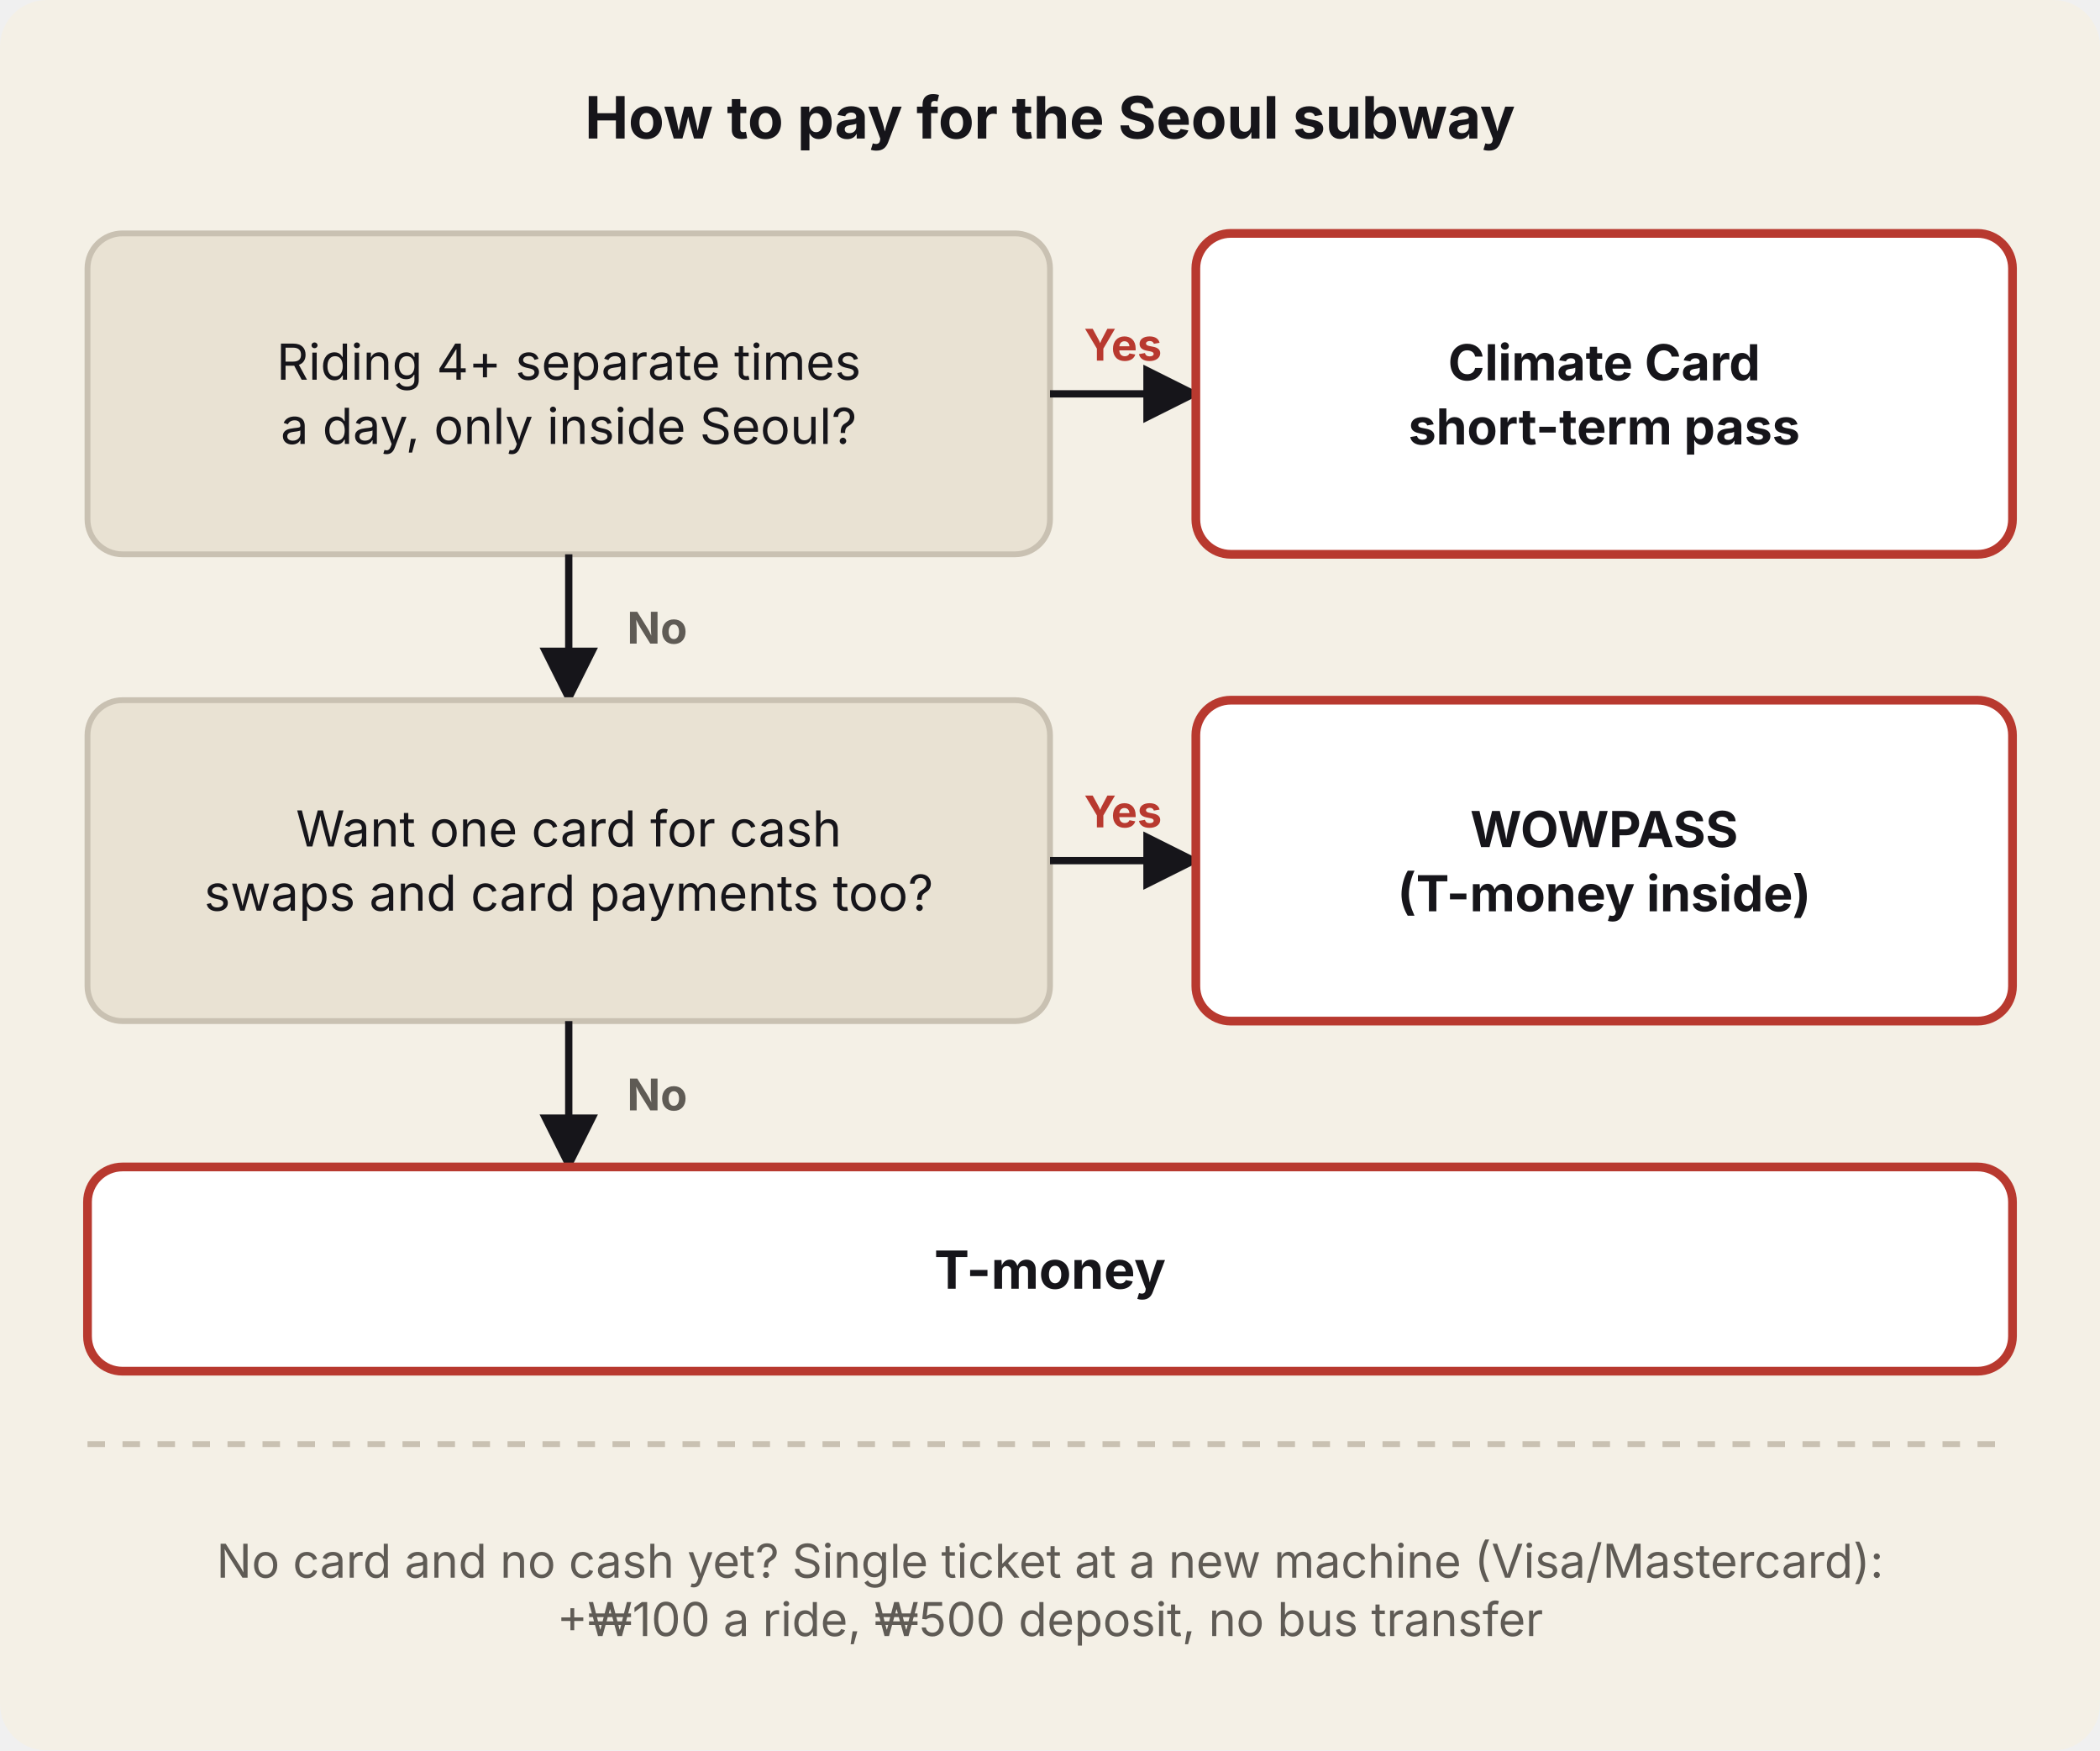
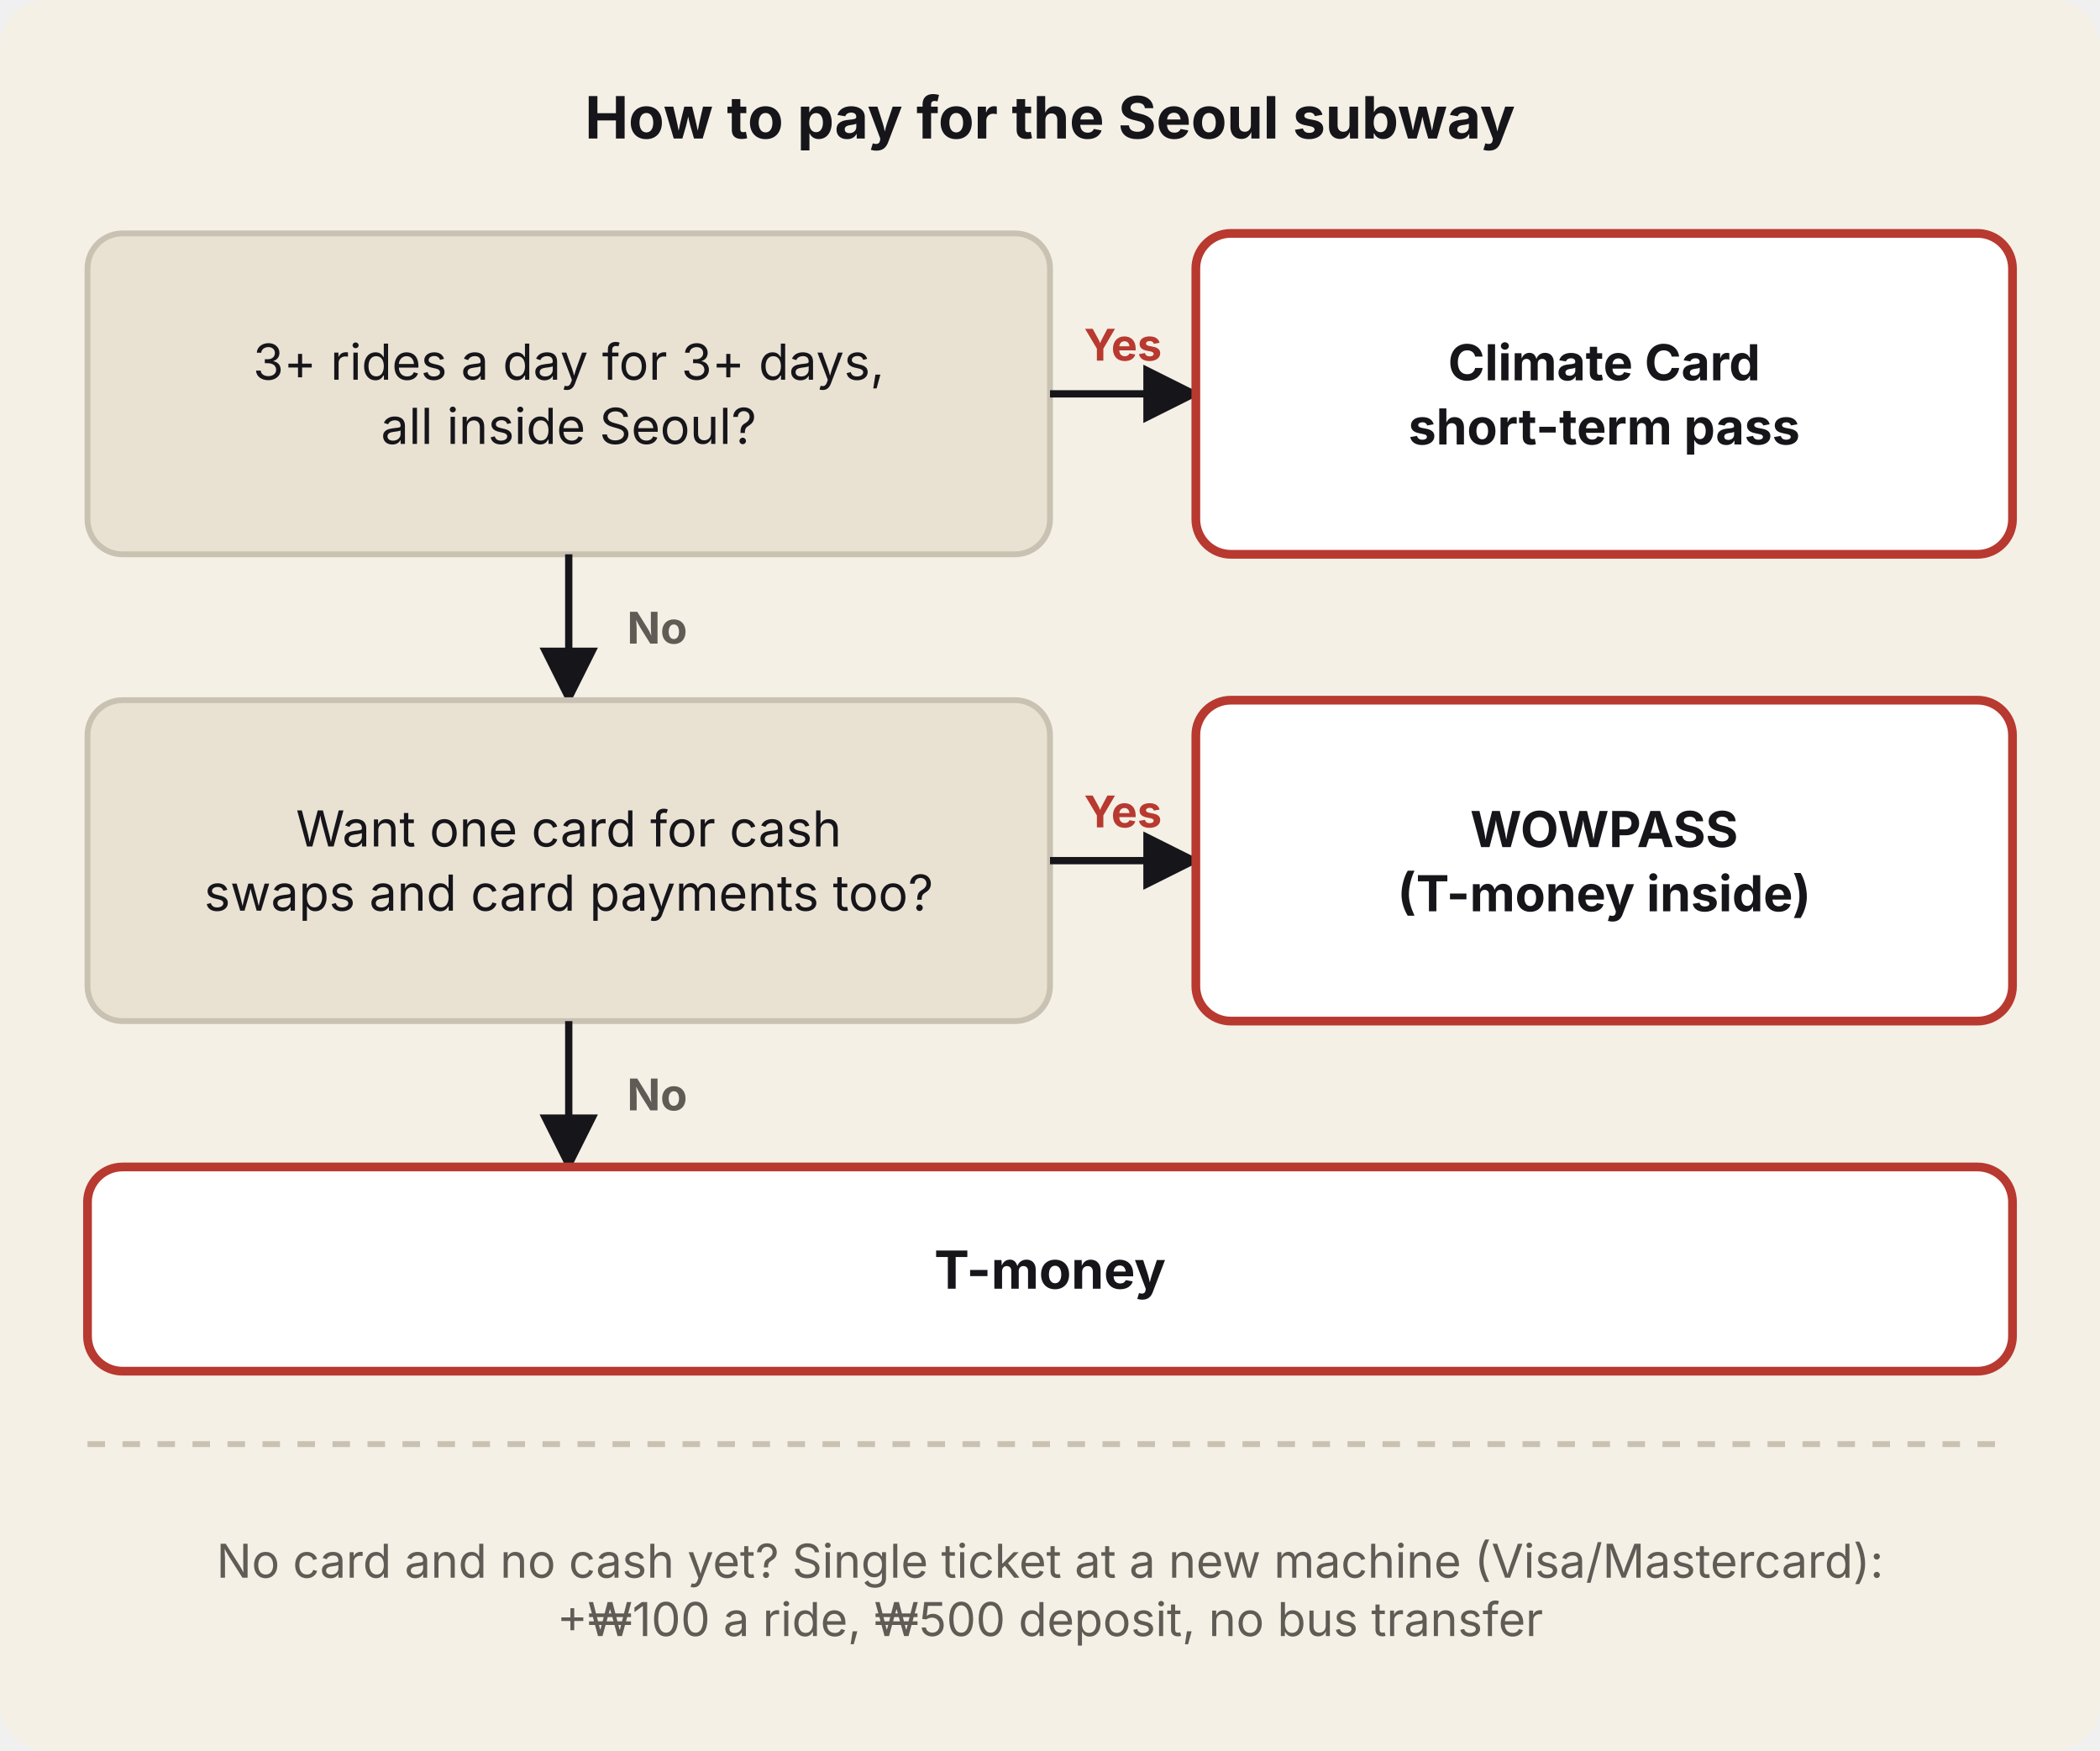
<svg xmlns="http://www.w3.org/2000/svg" viewBox="0 0 720 600" role="img" aria-label="How to pay for the Seoul subway" font-family="system-ui, -apple-system, &quot;Noto Sans KR&quot;, &quot;Noto Sans JP&quot;, &quot;Noto Sans TC&quot;, sans-serif">
  <rect width="720" height="600" rx="16" fill="#f4f0e6" />
  <defs>
    <marker id="ah" viewBox="0 0 10 10" refX="9" refY="5" markerWidth="8" markerHeight="8" orient="auto-start-reverse">
      <path d="M0,0 L10,5 L0,10 z" fill="#16151a" />
    </marker>
  </defs>
  <text x="360" y="40" font-size="20" fill="#16151a" text-anchor="middle" font-weight="bold" dominant-baseline="middle">How to pay for the Seoul subway</text>
  <rect x="30" y="80" width="330" height="110" rx="12" fill="#e9e2d3" stroke="#c9c1b2" stroke-width="2" />
-   <text x="195" y="124" font-size="17" fill="#16151a" text-anchor="middle" font-weight="normal" dominant-baseline="middle">Riding 4+ separate times</text>
-   <text x="195" y="146" font-size="17" fill="#16151a" text-anchor="middle" font-weight="normal" dominant-baseline="middle">a day, only inside Seoul?</text>
+   <text x="195" y="124" font-size="17" fill="#16151a" text-anchor="middle" font-weight="normal" dominant-baseline="middle">3+ rides a day for 3+ days,</text>
+   <text x="195" y="146" font-size="17" fill="#16151a" text-anchor="middle" font-weight="normal" dominant-baseline="middle">all inside Seoul?</text>
  <line x1="360" y1="135" x2="410" y2="135" stroke="#16151a" stroke-width="2.5" marker-end="url(#ah)" />
  <text x="385" y="118" font-size="15" fill="#b8392f" text-anchor="middle" font-weight="bold" dominant-baseline="middle">Yes</text>
  <rect x="410" y="80" width="280" height="110" rx="12" fill="#ffffff" stroke="#b8392f" stroke-width="3" />
  <text x="550" y="124" font-size="17" fill="#16151a" text-anchor="middle" font-weight="bold" dominant-baseline="middle">Climate Card</text>
  <text x="550" y="146" font-size="17" fill="#16151a" text-anchor="middle" font-weight="bold" dominant-baseline="middle">short-term pass</text>
  <line x1="195" y1="190" x2="195" y2="240" stroke="#16151a" stroke-width="2.5" marker-end="url(#ah)" />
  <text x="215" y="215" font-size="15" fill="#5f5b55" text-anchor="start" font-weight="bold" dominant-baseline="middle">No</text>
  <rect x="30" y="240" width="330" height="110" rx="12" fill="#e9e2d3" stroke="#c9c1b2" stroke-width="2" />
  <text x="195" y="284" font-size="17" fill="#16151a" text-anchor="middle" font-weight="normal" dominant-baseline="middle">Want one card for cash</text>
  <text x="195" y="306" font-size="17" fill="#16151a" text-anchor="middle" font-weight="normal" dominant-baseline="middle">swaps and card payments too?</text>
  <line x1="360" y1="295" x2="410" y2="295" stroke="#16151a" stroke-width="2.5" marker-end="url(#ah)" />
  <text x="385" y="278" font-size="15" fill="#b8392f" text-anchor="middle" font-weight="bold" dominant-baseline="middle">Yes</text>
  <rect x="410" y="240" width="280" height="110" rx="12" fill="#ffffff" stroke="#b8392f" stroke-width="3" />
  <text x="550" y="284" font-size="17" fill="#16151a" text-anchor="middle" font-weight="bold" dominant-baseline="middle">WOWPASS</text>
  <text x="550" y="306" font-size="17" fill="#16151a" text-anchor="middle" font-weight="bold" dominant-baseline="middle">(T-money inside)</text>
  <line x1="195" y1="350" x2="195" y2="400" stroke="#16151a" stroke-width="2.5" marker-end="url(#ah)" />
  <text x="215" y="375" font-size="15" fill="#5f5b55" text-anchor="start" font-weight="bold" dominant-baseline="middle">No</text>
  <rect x="30" y="400" width="660" height="70" rx="12" fill="#ffffff" stroke="#b8392f" stroke-width="3" />
  <text x="360" y="435" font-size="18" fill="#16151a" text-anchor="middle" font-weight="bold" dominant-baseline="middle">T-money</text>
  <line x1="30" y1="495" x2="690" y2="495" stroke="#c9c1b2" stroke-width="2" stroke-dasharray="6 6" />
  <text x="360" y="535" font-size="16" fill="#5f5b55" text-anchor="middle" font-weight="normal" dominant-baseline="middle">No card and no cash yet? Single ticket at a new machine (Visa/Mastercard):</text>
  <text x="360" y="555" font-size="16" fill="#5f5b55" text-anchor="middle" font-weight="normal" dominant-baseline="middle">+₩100 a ride, ₩500 deposit, no bus transfer</text>
</svg>
